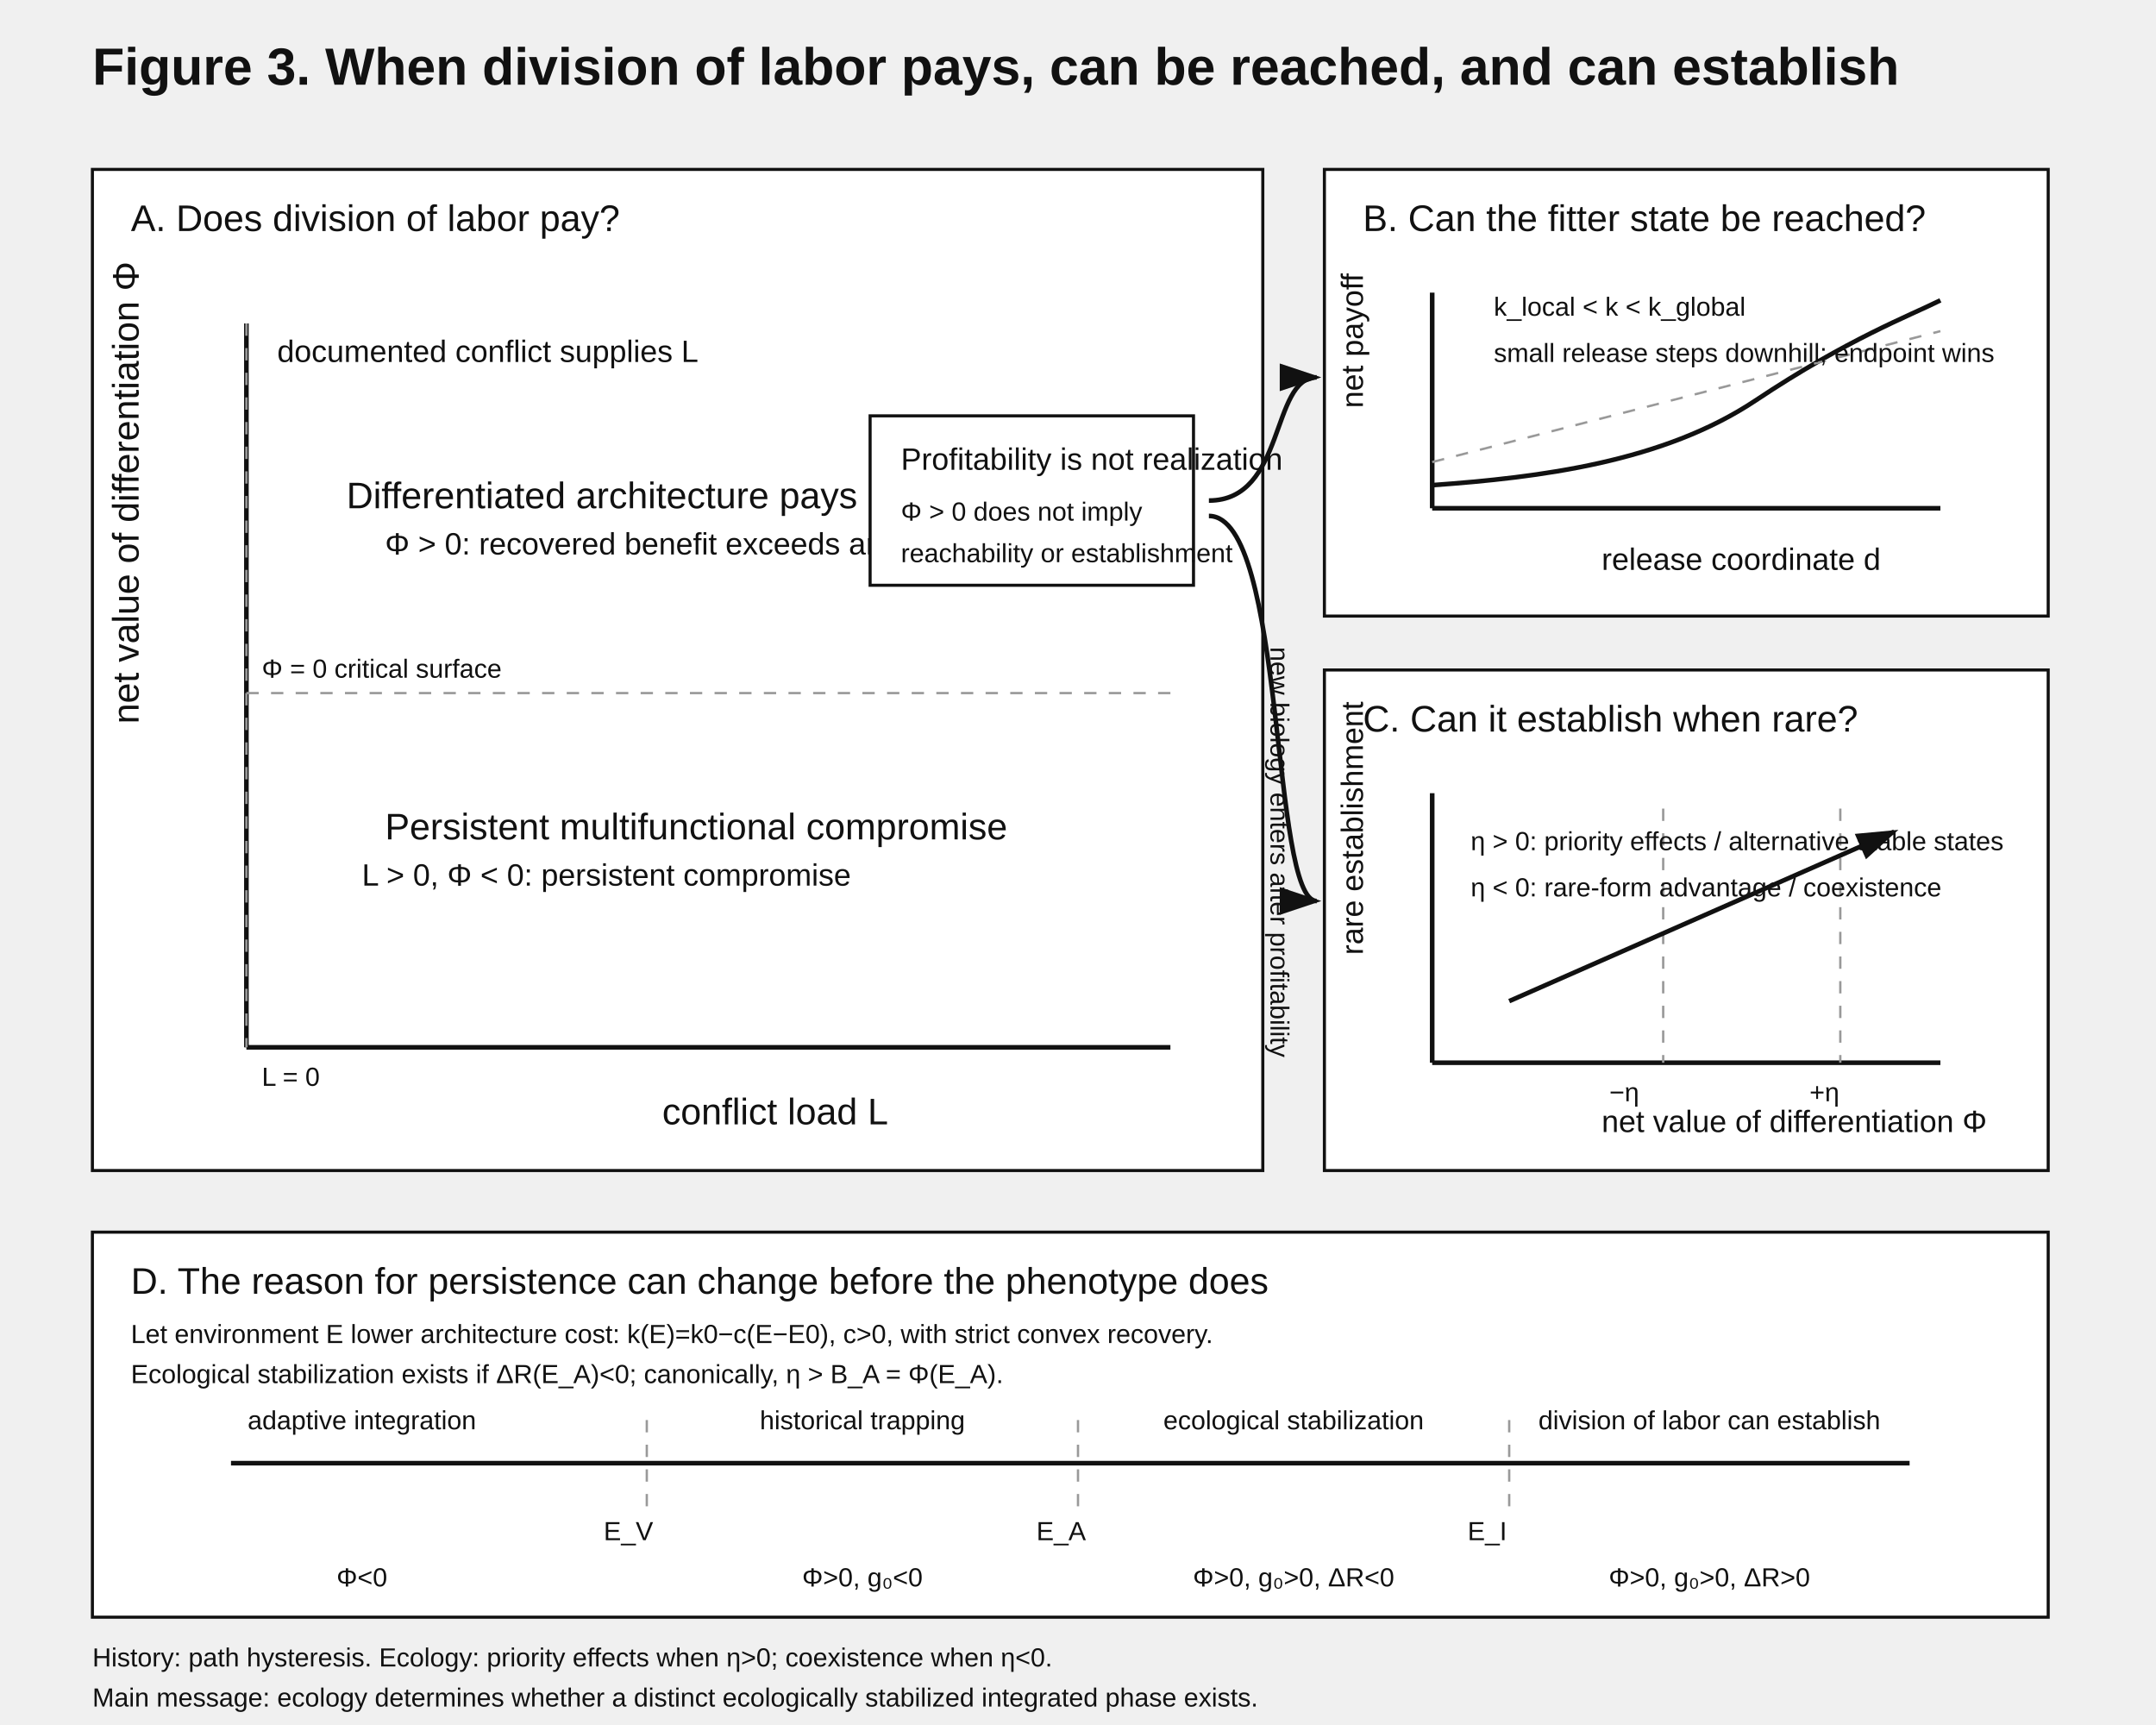
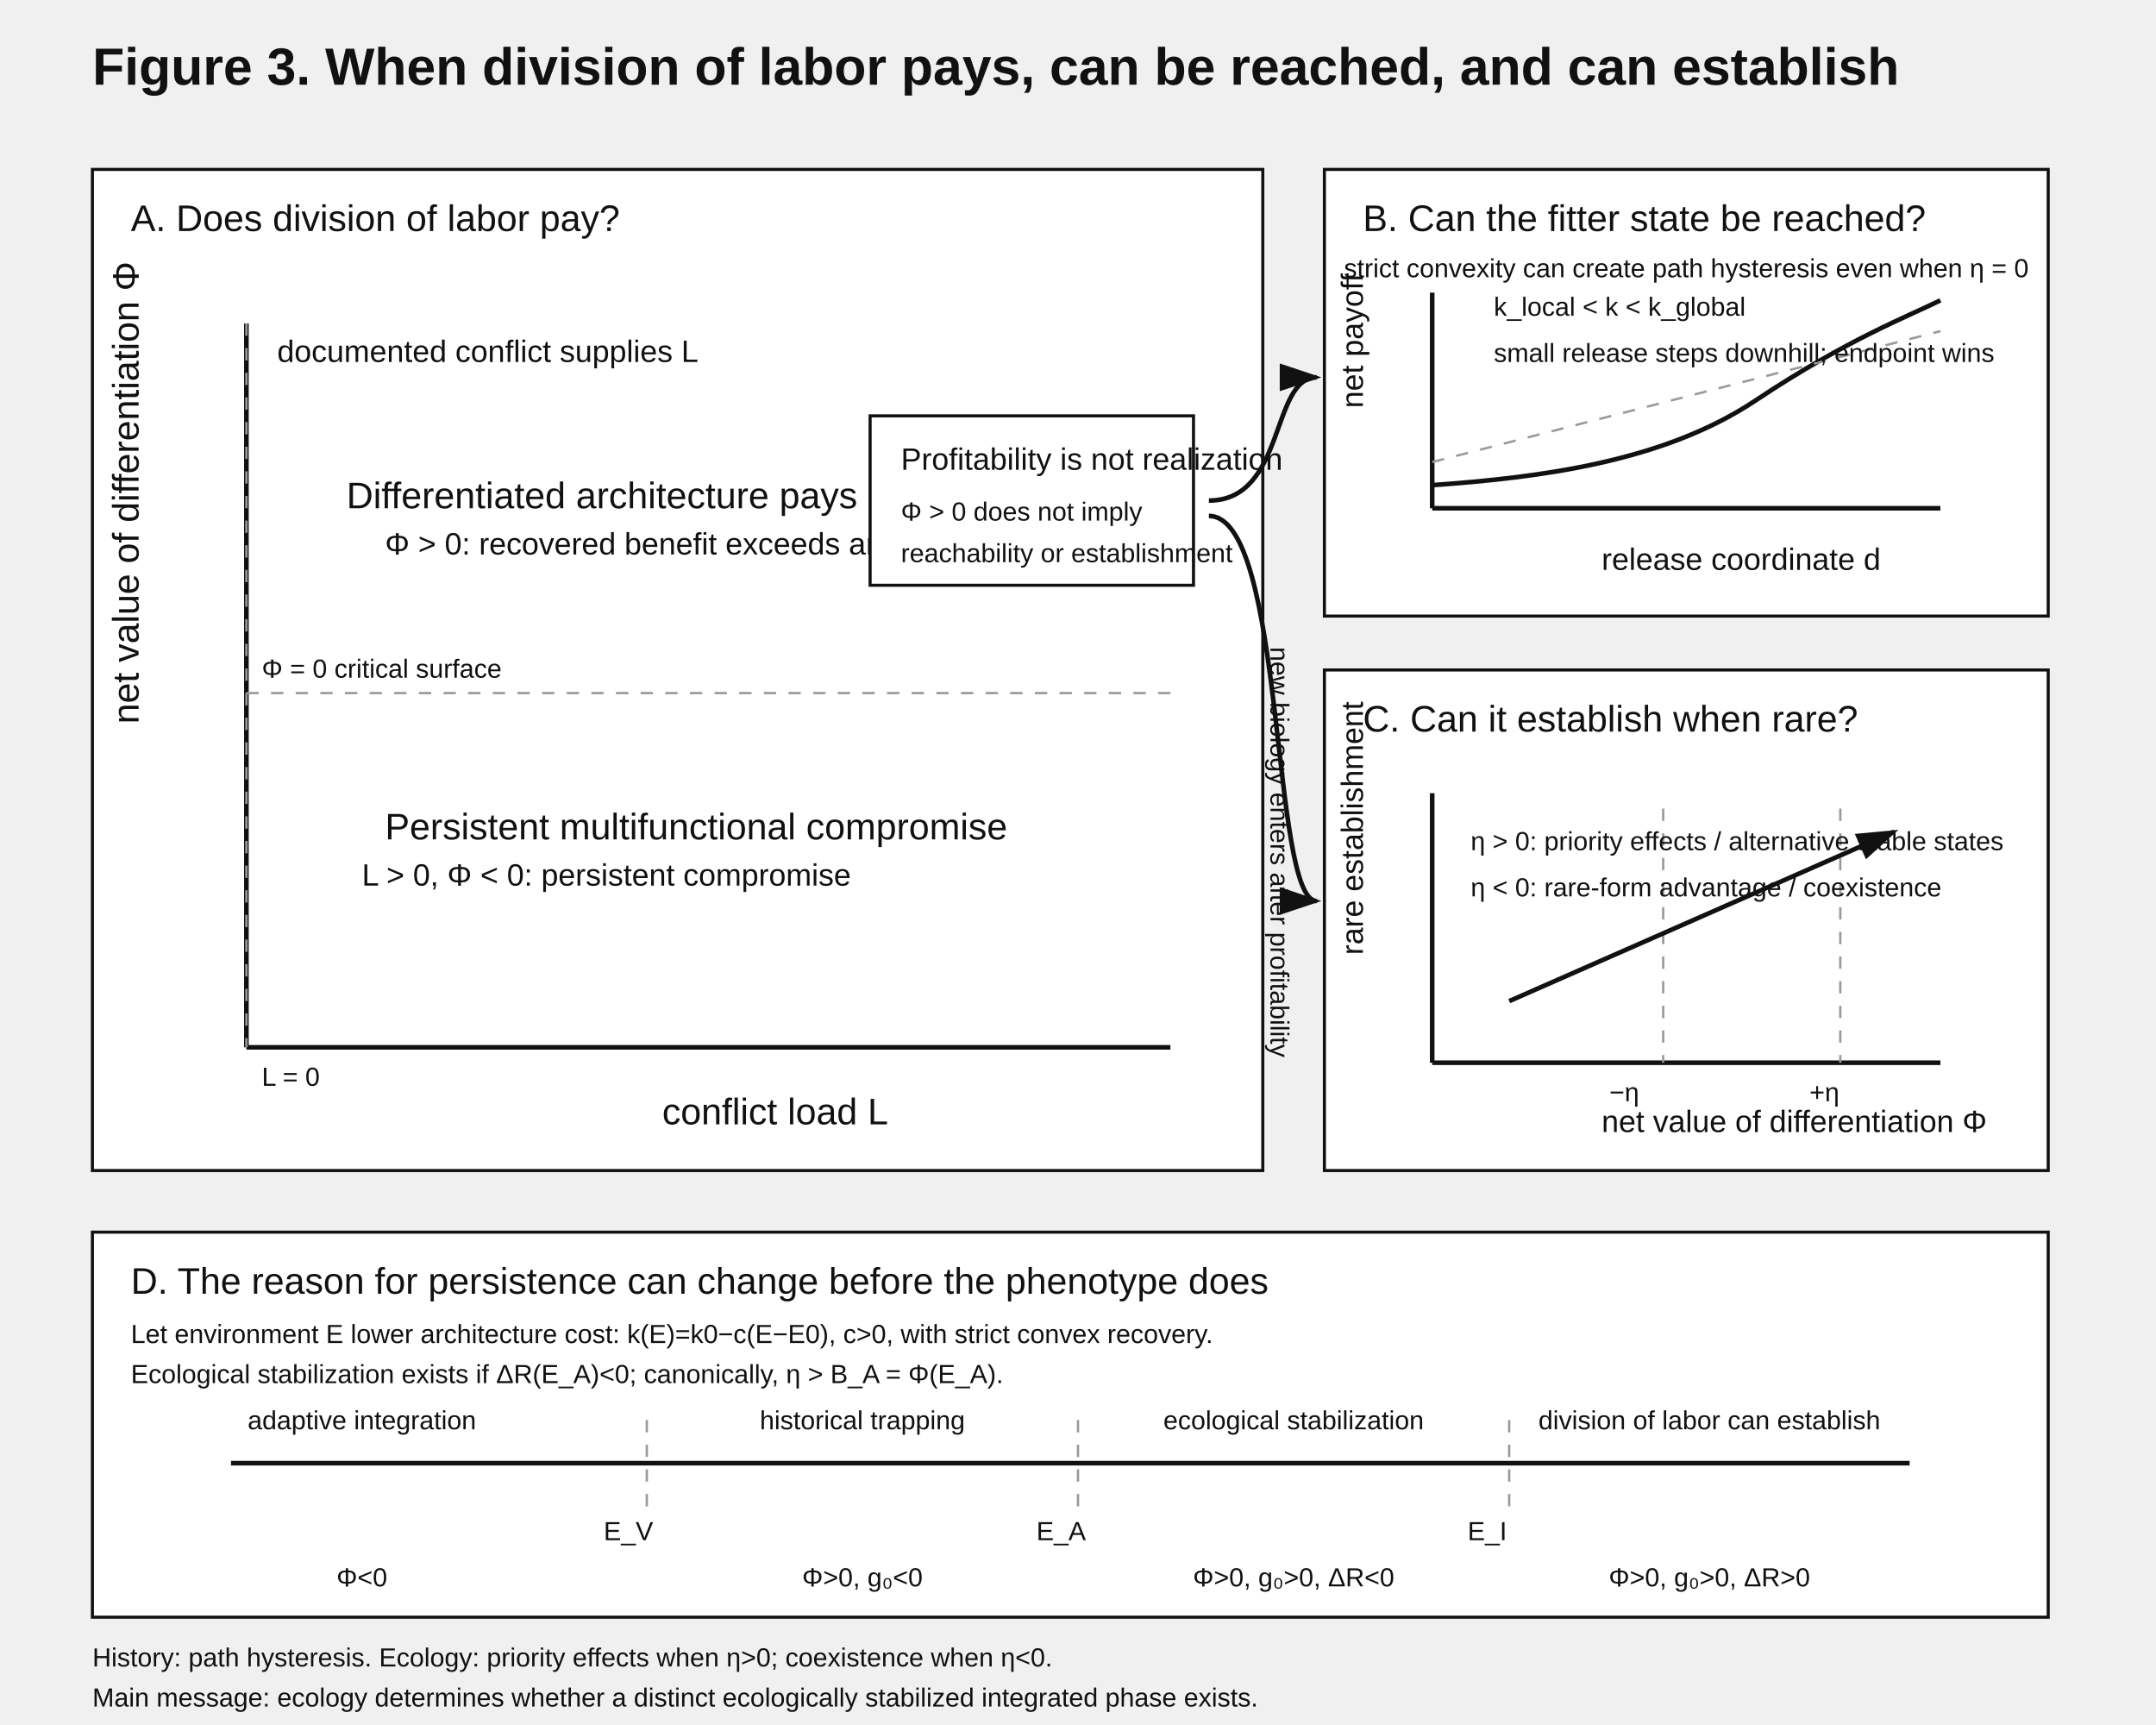
<svg xmlns="http://www.w3.org/2000/svg" width="1400" height="1120" viewBox="0 0 1400 1120">
  <defs>
    <style>
      .t{font-family:Arial,Helvetica,sans-serif;fill:#111}.h{font-size:34px;font-weight:700}.m{font-size:24px}.s{font-size:20px}.xs{font-size:17px}.axis{stroke:#111;stroke-width:3}.grid{stroke:#999;stroke-width:1.5;stroke-dasharray:8 8}.box{fill:#fff;stroke:#111;stroke-width:2}.arrow{stroke:#111;stroke-width:3;fill:none;marker-end:url(#a)}
    </style>
    <marker id="a" markerWidth="10" markerHeight="10" refX="8" refY="3" orient="auto">
      <path d="M0,0 L0,6 L9,3 z" fill="#111" />
    </marker>
  </defs>
  <text x="60" y="55" class="t h">Figure 3. When division of labor pays, can be reached, and can establish</text>
  <rect x="60" y="110" width="760" height="650" class="box" />
  <text x="85" y="150" class="t m">A. Does division of labor pay?</text>
  <line x1="160" y1="680" x2="760" y2="680" class="axis" />
  <line x1="160" y1="680" x2="160" y2="210" class="axis" />
  <text x="430" y="730" class="t m">conflict load L</text>
  <text x="90" y="470" class="t m" transform="rotate(-90 90 470)">net value of differentiation Φ</text>
  <line x1="160" y1="450" x2="760" y2="450" class="grid" />
  <text x="170" y="440" class="t xs">Φ = 0 critical surface</text>
  <line x1="160" y1="210" x2="160" y2="680" class="grid" />
  <text x="170" y="705" class="t xs">L = 0</text>
  <text x="225" y="330" class="t m">Differentiated architecture pays</text>
  <text x="250" y="360" class="t s">Φ &gt; 0: recovered benefit exceeds architecture cost</text>
  <text x="250" y="545" class="t m">Persistent multifunctional compromise</text>
  <text x="235" y="575" class="t s">L &gt; 0, Φ &lt; 0: persistent compromise</text>
  <text x="180" y="235" class="t s">documented conflict supplies L</text>
  <rect x="565" y="270" width="210" height="110" class="box" />
  <text x="585" y="305" class="t s">Profitability is not realization</text>
  <text x="585" y="338" class="t xs">Φ &gt; 0 does not imply</text>
  <text x="585" y="365" class="t xs">reachability or establishment</text>
  <rect x="860" y="110" width="470" height="290" class="box" />
  <text x="885" y="150" class="t m">B. Can the fitter state be reached?</text>
+   <text x="1095" y="180" text-anchor="middle" class="t xs">strict convexity can create path hysteresis even when η = 0</text>
  <line x1="930" y1="330" x2="1260" y2="330" class="axis" />
  <line x1="930" y1="330" x2="930" y2="190" class="axis" />
  <text x="1040" y="370" class="t s">release coordinate d</text>
  <text x="885" y="265" class="t s" transform="rotate(-90 885 265)">net payoff</text>
  <path d="M930 315 C1000 310, 1080 300, 1140 260 S1240 205,1260 195" stroke="#111" stroke-width="3" fill="none" />
  <line x1="930" y1="300" x2="1260" y2="215" class="grid" />
  <text x="970" y="205" class="t xs">k_local &lt; k &lt; k_global</text>
  <text x="970" y="235" class="t xs">small release steps downhill; endpoint wins</text>
  <rect x="860" y="435" width="470" height="325" class="box" />
  <text x="885" y="475" class="t m">C. Can it establish when rare?</text>
  <line x1="930" y1="690" x2="1260" y2="690" class="axis" />
  <line x1="930" y1="690" x2="930" y2="515" class="axis" />
  <text x="1040" y="735" class="t s">net value of differentiation Φ</text>
  <text x="885" y="620" class="t s" transform="rotate(-90 885 620)">rare establishment</text>
  <line x1="1080" y1="525" x2="1080" y2="690" class="grid" />
  <line x1="1195" y1="525" x2="1195" y2="690" class="grid" />
  <text x="1045" y="715" class="t xs">−η</text>
  <text x="1175" y="715" class="t xs">+η</text>
  <text x="955" y="552" class="t xs">η &gt; 0: priority effects / alternative stable states</text>
  <text x="955" y="582" class="t xs">η &lt; 0: rare-form advantage / coexistence</text>
  <path d="M980 650 L1230 540" class="arrow" />
  <path d="M785 325 C835 325, 825 245, 855 245" class="arrow" />
  <path d="M785 335 C835 335, 825 585, 855 585" class="arrow" />
  <text x="825" y="420" class="t xs" transform="rotate(90 825 420)">new biology enters after profitability</text>
  <rect x="60" y="800" width="1270" height="250" class="box" />
  <text x="85" y="840" class="t m">D. The reason for persistence can change before the phenotype does</text>
  <text x="85" y="872" class="t xs">Let environment E lower architecture cost: k(E)=k0−c(E−E0), c&gt;0, with strict convex recovery.</text>
  <text x="85" y="898" class="t xs">Ecological stabilization exists if ΔR(E_A)&lt;0; canonically, η &gt; B_A = Φ(E_A).</text>
  <line x1="150" y1="950" x2="1240" y2="950" class="axis" />
  <line x1="420" y1="922" x2="420" y2="978" class="grid" />
  <line x1="700" y1="922" x2="700" y2="978" class="grid" />
  <line x1="980" y1="922" x2="980" y2="978" class="grid" />
  <text x="392" y="1000" class="t xs">E_V</text>
  <text x="673" y="1000" class="t xs">E_A</text>
  <text x="953" y="1000" class="t xs">E_I</text>
  <text x="235" y="928" text-anchor="middle" class="t xs">adaptive integration</text>
  <text x="560" y="928" text-anchor="middle" class="t xs">historical trapping</text>
  <text x="840" y="928" text-anchor="middle" class="t xs">ecological stabilization</text>
  <text x="1110" y="928" text-anchor="middle" class="t xs">division of labor can establish</text>
  <text x="235" y="1030" text-anchor="middle" class="t xs">Φ&lt;0</text>
  <text x="560" y="1030" text-anchor="middle" class="t xs">Φ&gt;0, g₀&lt;0</text>
  <text x="840" y="1030" text-anchor="middle" class="t xs">Φ&gt;0, g₀&gt;0, ΔR&lt;0</text>
  <text x="1110" y="1030" text-anchor="middle" class="t xs">Φ&gt;0, g₀&gt;0, ΔR&gt;0</text>
  <text x="60" y="1082" class="t xs">History: path hysteresis. Ecology: priority effects when η&gt;0; coexistence when η&lt;0.</text>
  <text x="60" y="1108" class="t xs">Main message: ecology determines whether a distinct ecologically stabilized integrated phase exists.</text>
</svg>
